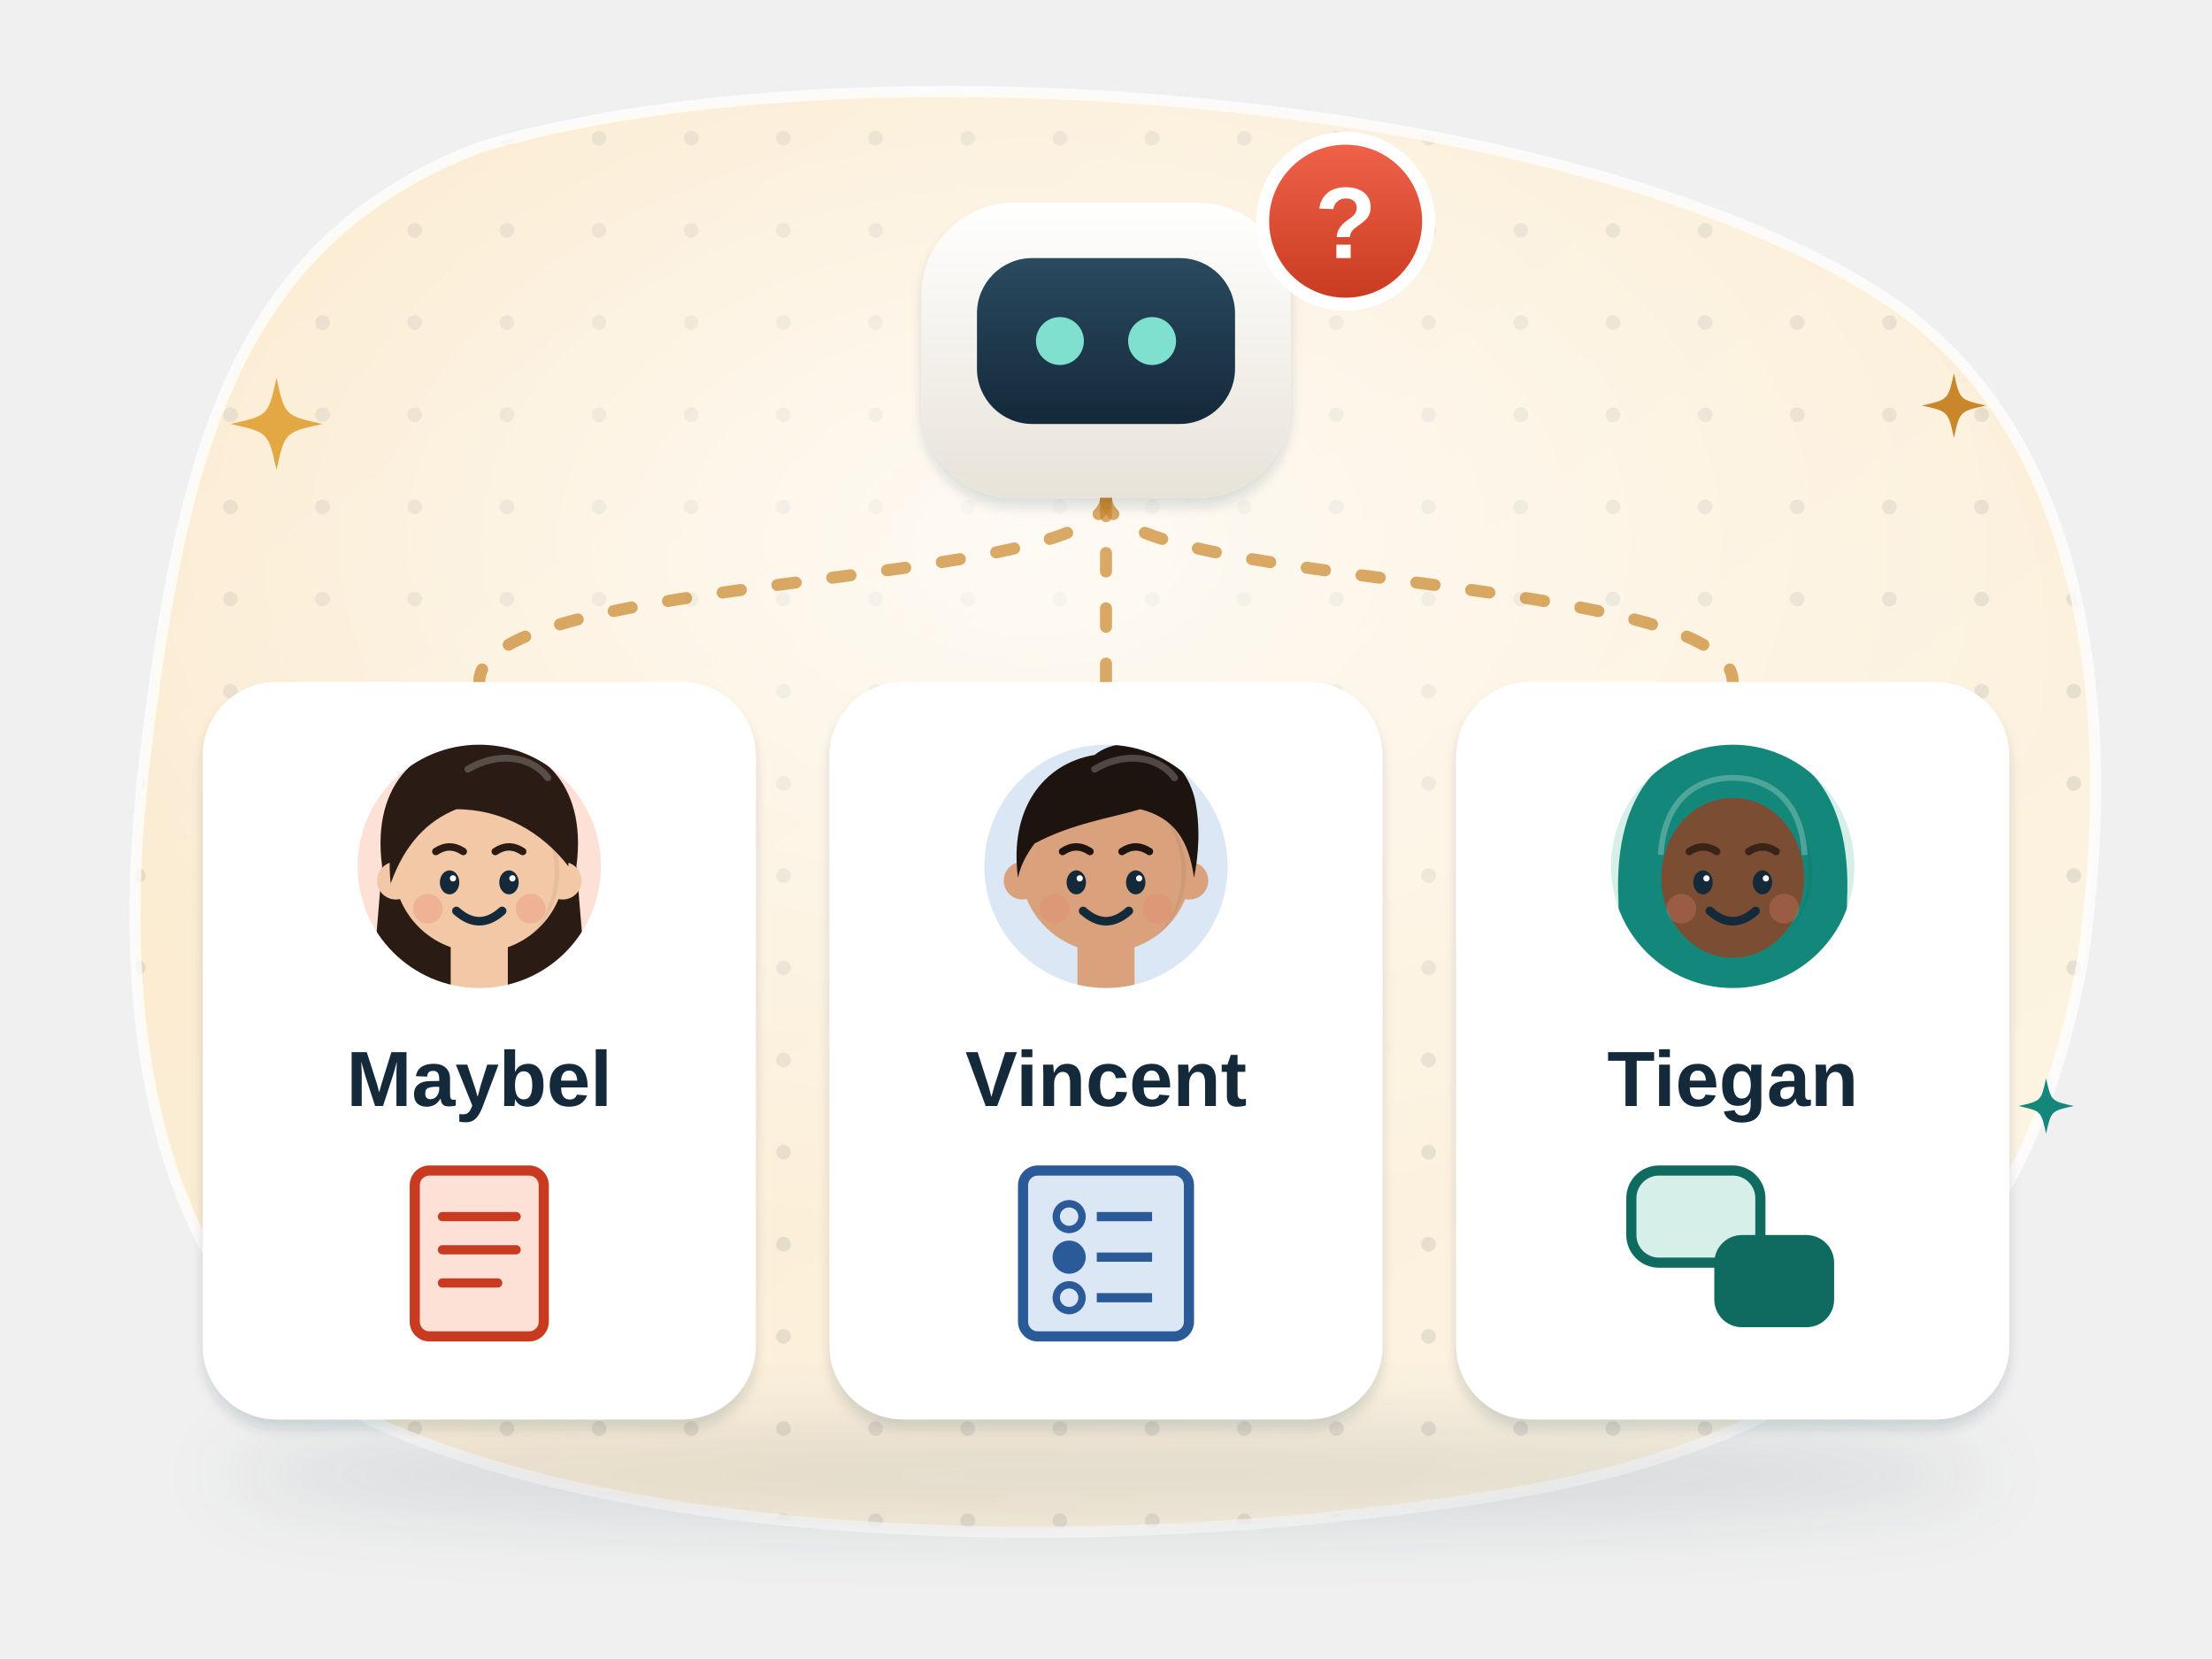
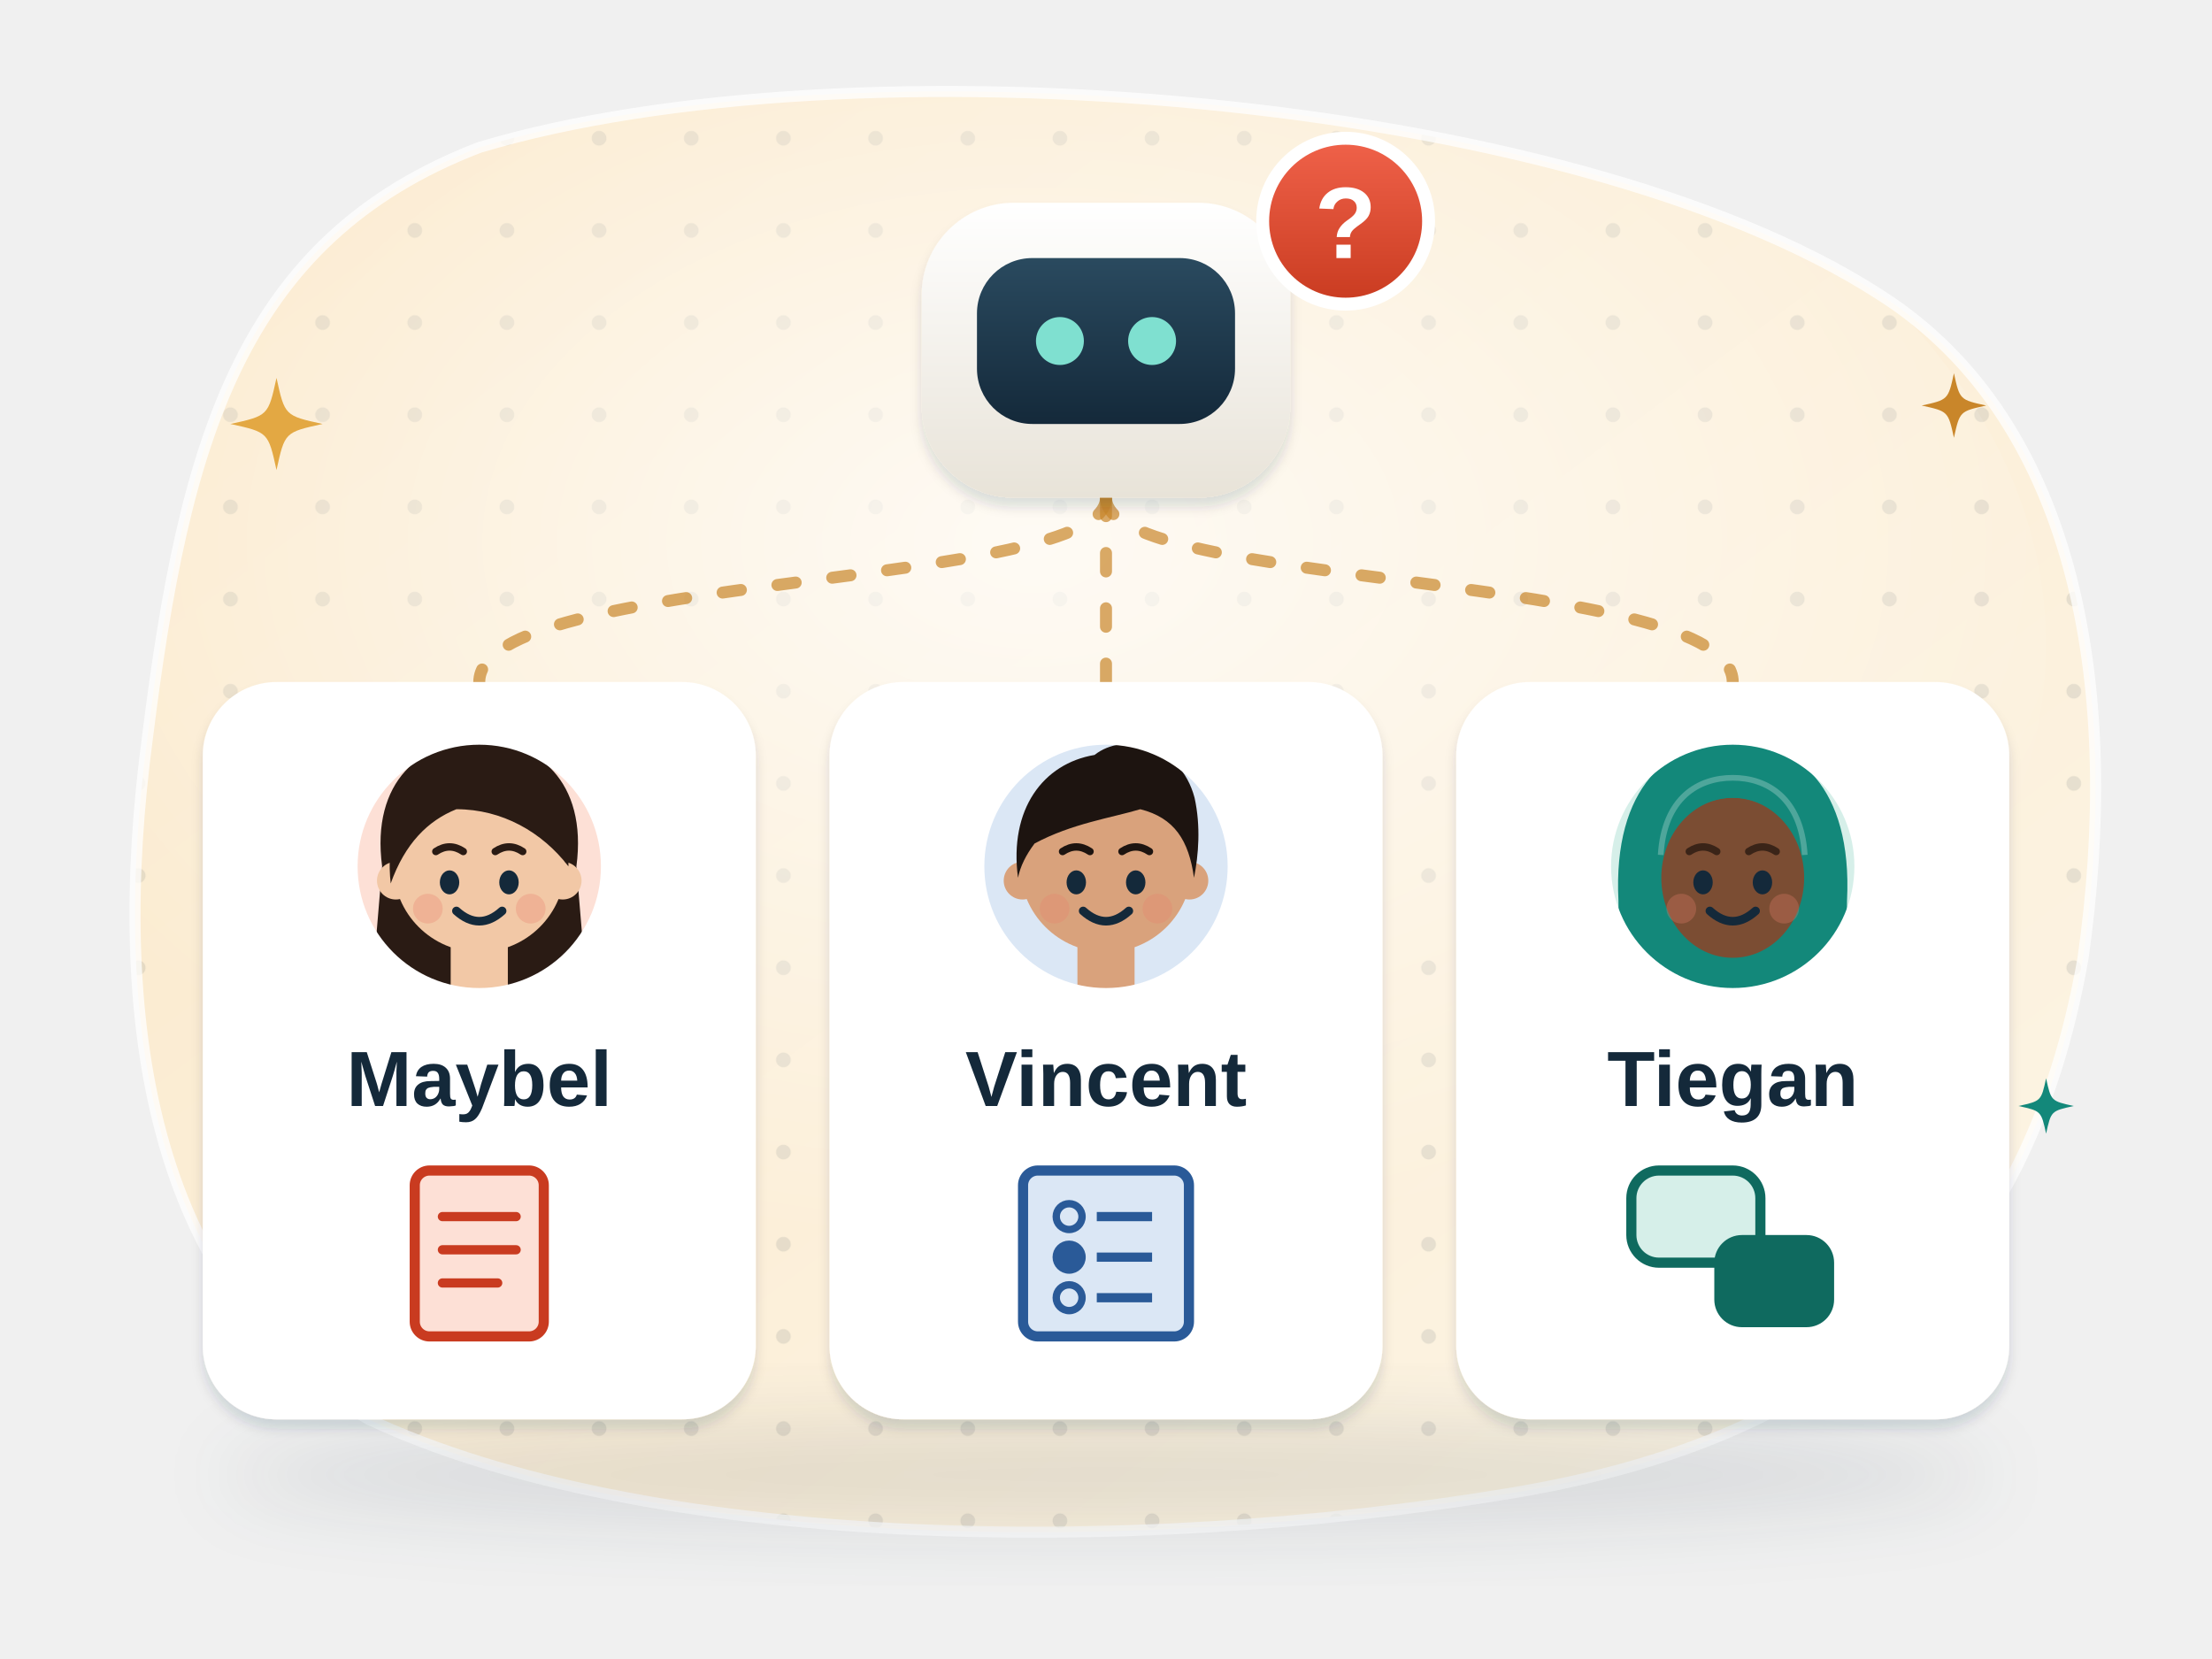
<svg xmlns="http://www.w3.org/2000/svg" viewBox="0 0 240 180" fill="none" role="img" aria-label="Three student scenario cards, Maybel with an essay, Vincent with an in-class test and Tiegan in a class discussion, each linked to an AI assistant with a question mark: is this ethical?">
  <style>
.w13h6-tw{animation:w13h6-tw 3.2s ease-in-out infinite;transform-box:fill-box;transform-origin:center}@keyframes w13h6-tw{0%,100%{opacity:.4;transform:scale(.6)}50%{opacity:1;transform:scale(1)}}.w13h6-fl{animation:w13h6-fl 6s ease-in-out infinite}@keyframes w13h6-fl{50%{transform:translateY(-3px)}}.w13h6-bl{animation:w13h6-bl 5s infinite;transform-box:fill-box;transform-origin:center}@keyframes w13h6-bl{0%,94%,100%{transform:scaleY(1)}97%{transform:scaleY(.1)}}

.w13h6-q{animation:w13h6-q 3s ease-in-out infinite;transform-box:fill-box;transform-origin:center}@keyframes w13h6-q{50%{transform:scale(1.12)}}
.w13h6-flow{stroke-dasharray:2 4;animation:w13h6-flow 1.6s linear infinite}@keyframes w13h6-flow{to{stroke-dashoffset:-12}}
@media (prefers-reduced-motion: reduce) { * { animation: none !important; } }
</style>
  <defs>
    <linearGradient id="w13h6-bg" x1="0" y1="0" x2="1" y2="1">
      <stop offset="0" stop-color="#fbe8c9" />
      <stop offset="1" stop-color="#fcf5e6" />
    </linearGradient>
    <pattern id="w13h6-dots" width="10" height="10" patternUnits="userSpaceOnUse">
      <circle cx="5" cy="5" r=".8" fill="#14293a" fill-opacity=".09" />
    </pattern>
    <clipPath id="w13h6-clip">
      <path d="M52 16C92 4 170 10 204 32c22 14 26 44 22 72-6 34-26 52-62 58-42 7-94 6-124-8C16 140 12 110 16 80c4-32 10-54 36-64z" />
    </clipPath>
    <radialGradient id="w13h6-glow" cx=".5" cy=".42" r=".55">
      <stop offset="0" stop-color="#fff" stop-opacity=".75" />
      <stop offset="1" stop-color="#fff" stop-opacity="0" />
    </radialGradient>
    <filter id="w13h6-sh" x="-25%" y="-25%" width="150%" height="170%">
      <feDropShadow dx="0" dy="4" stdDeviation="4" flood-color="#14293a" flood-opacity=".16" />
      <feDropShadow dx="0" dy="1" stdDeviation=".6" flood-color="#14293a" flood-opacity=".14" />
    </filter>
    <filter id="w13h6-sh2" x="-30%" y="-30%" width="160%" height="180%">
      <feDropShadow dx="0" dy="2" stdDeviation="2" flood-color="#14293a" flood-opacity=".16" />
      <feDropShadow dx="0" dy=".6" stdDeviation=".4" flood-color="#14293a" flood-opacity=".12" />
    </filter>
    <filter id="w13h6-blur" x="-20%" y="-50%" width="140%" height="200%">
      <feGaussianBlur stdDeviation="4" />
    </filter>
    <linearGradient id="w13h6-shine" x1="0" y1="0" x2="0" y2="1">
      <stop offset="0" stop-color="#fff" stop-opacity=".6" />
      <stop offset="1" stop-color="#fff" stop-opacity="0" />
    </linearGradient>
    <linearGradient id="w13h6-paper" x1="0" y1="0" x2="0" y2="1">
      <stop offset="0" stop-color="#ffffff" />
      <stop offset="1" stop-color="#f6efe1" />
    </linearGradient>
    <linearGradient id="w13h6-rb" x1="0" y1="0" x2="0" y2="1">
      <stop offset="0" stop-color="#ffffff" />
      <stop offset="1" stop-color="#e8e3d8" />
    </linearGradient>
    <linearGradient id="w13h6-vs" x1="0" y1="0" x2="0" y2="1">
      <stop offset="0" stop-color="#2a4a5f" />
      <stop offset="1" stop-color="#14293a" />
    </linearGradient>
    <linearGradient id="w13h6-qb" x1="0" y1="0" x2="0" y2="1">
      <stop offset="0" stop-color="#f0624a" />
      <stop offset="1" stop-color="#c93b20" />
    </linearGradient>
    <clipPath id="w13h6-av0">
      <circle cx="52" cy="94" r="14" />
    </clipPath>
    <clipPath id="w13h6-av1">
      <circle cx="120" cy="94" r="14" />
    </clipPath>
    <clipPath id="w13h6-av2">
      <circle cx="188" cy="94" r="14" />
    </clipPath>
  </defs>
  <path d="M52 16C92 4 170 10 204 32c22 14 26 44 22 72-6 34-26 52-62 58-42 7-94 6-124-8C16 140 12 110 16 80c4-32 10-54 36-64z" fill="url(#w13h6-bg)" />
  <g clip-path="url(#w13h6-clip)">
    <rect width="240" height="180" fill="url(#w13h6-dots)" />
    <ellipse cx="112" cy="70" rx="110" ry="70" fill="url(#w13h6-glow)" />
  </g>
  <path d="M52 16C92 4 170 10 204 32c22 14 26 44 22 72-6 34-26 52-62 58-42 7-94 6-124-8C16 140 12 110 16 80c4-32 10-54 36-64z" fill="none" stroke="#fff" stroke-opacity=".75" stroke-width="1.2" />
  <ellipse cx="120" cy="160" rx="96" ry="6" fill="#14293a" opacity=".11" filter="url(#w13h6-blur)" />
  <path class="w13h6-flow" d="M120 54C120 64 52 62 52 74" stroke="#c9862a" stroke-opacity=".7" stroke-width="1.3" fill="none" stroke-linecap="round" />
  <path class="w13h6-flow" d="M120 54C120 64 120 62 120 74" stroke="#c9862a" stroke-opacity=".7" stroke-width="1.3" fill="none" stroke-linecap="round" />
  <path class="w13h6-flow" d="M120 54C120 64 188 62 188 74" stroke="#c9862a" stroke-opacity=".7" stroke-width="1.3" fill="none" stroke-linecap="round" />
  <g class="w13h6-fl">
    <g filter="url(#w13h6-sh)">
      <rect x="100" y="22" width="40" height="32" rx="10" fill="url(#w13h6-rb)" />
    </g>
    <rect x="106" y="28" width="28" height="18" rx="6" fill="url(#w13h6-vs)" />
    <g class="w13h6-bl">
      <circle cx="115" cy="37" r="2.6" fill="#7fe0d0" />
      <circle cx="125" cy="37" r="2.6" fill="#7fe0d0" />
    </g>
    <g class="w13h6-q">
      <circle cx="146" cy="24" r="9" fill="url(#w13h6-qb)" stroke="#fff" stroke-width="1.4" />
      <text x="146" y="28" font-family="'Helvetica Neue', Arial, sans-serif" font-size="11" font-weight="700" fill="#fff" text-anchor="middle">?</text>
    </g>
  </g>
  <g filter="url(#w13h6-sh)">
    <rect x="22" y="74" width="60" height="80" rx="8" fill="#fff" />
  </g>
  <path d="M30 74.8h44" stroke="#fff" stroke-width="1.2" stroke-linecap="round" opacity=".9" />
  <circle cx="52" cy="94" r="14" fill="#fde0d6" />
  <g clip-path="url(#w13h6-av0)">
    <g transform="translate(52 94) scale(0.62)">
      <path d="M-17 0C-19-15-10-22 0-22C10-22 19-15 17 0L19 24C12 29-12 29-19 24z" fill="#2a1b14" />
      <path d="M-25 58C-25 37-16 25 0 25C16 25 25 37 25 58z" fill="#e64626" />
      <path d="M6 25.6C17 27.5 25 38 25 58H14C15 46 12 34 6 25.6z" fill="#14293a" opacity=".13" />
-       <path d="M-15 31C-19 36-20 42-20 50" stroke="#fff" stroke-opacity=".25" stroke-width="2" stroke-linecap="round" fill="none" />
      <path d="M-9 25.5L0 33L9 25.5L5 24H-5z" fill="#b8381c" />
      <rect x="-5" y="9" width="10" height="17" rx="4" fill="#f2c8a6" />
      <path d="M-6.5 25L0 31L6.5 25z" fill="#f2c8a6" />
      <circle cx="-14.6" cy="2.5" r="3.3" fill="#f2c8a6" />
      <circle cx="14.6" cy="2.5" r="3.3" fill="#f2c8a6" />
      <circle r="15" fill="#f2c8a6" />
-       <path d="M8 -11A15 15 0 0 1 8 13A13 15 0 0 0 8 -11z" fill="#14293a" opacity=".06" />
      <path d="M-15.5 3C-17-11-9-19 1-19C10-19 16-12 15.6 0C11-6 4-10-4-10C-9-8-13-4-15.5 3z" fill="#2a1b14" />
-       <path d="M-2-17C3-20 9-19.5 12-15.5" stroke="#fff" stroke-width="1.2" stroke-linecap="round" opacity=".22" fill="none" />
      <g class="w13h6-bl">
        <ellipse cx="-5.2" cy="2.8" rx="1.7" ry="2.1" fill="#14293a" />
        <ellipse cx="5.2" cy="2.8" rx="1.7" ry="2.1" fill="#14293a" />
      </g>
-       <circle cx="-4.6" cy="2.1" r=".55" fill="#fff" />
-       <circle cx="5.8" cy="2.1" r=".55" fill="#fff" />
      <path d="M-7.6-2.6q2.4-1.6 4.8 0M2.8-2.6q2.4-1.6 4.8 0" stroke="#2a1b14" stroke-width="1.3" stroke-linecap="round" fill="none" />
      <circle cx="-9" cy="7.4" r="2.6" fill="#e8806b" opacity=".3" />
      <circle cx="9" cy="7.4" r="2.6" fill="#e8806b" opacity=".3" />
      <path d="M-4 7.8q4 3.6 8 0" stroke="#14293a" stroke-width="1.5" stroke-linecap="round" fill="none" />
    </g>
  </g>
  <circle cx="52" cy="94" r="14" fill="none" stroke="#fff" stroke-width="1.6" />
  <text x="52" y="120" font-family="'Helvetica Neue', Arial, sans-serif" font-size="8.5" font-weight="700" fill="#14293a" text-anchor="middle">Maybel</text>
  <rect x="45" y="127" width="14" height="18" rx="1.6" fill="#fde0d6" stroke="#c93b20" stroke-width="1.1" />
  <path d="M48 132h8" stroke="#c93b20" stroke-width="1" stroke-linecap="round" />
  <path d="M48 135.6h8" stroke="#c93b20" stroke-width="1" stroke-linecap="round" />
  <path d="M48 139.2h6" stroke="#c93b20" stroke-width="1" stroke-linecap="round" />
  <g filter="url(#w13h6-sh)">
    <rect x="90" y="74" width="60" height="80" rx="8" fill="#fff" />
  </g>
  <path d="M98 74.8h44" stroke="#fff" stroke-width="1.2" stroke-linecap="round" opacity=".9" />
  <circle cx="120" cy="94" r="14" fill="#dbe7f5" />
  <g clip-path="url(#w13h6-av1)">
    <g transform="translate(120 94) scale(0.62)">
      <path d="M-25 58C-25 37-16 25 0 25C16 25 25 37 25 58z" fill="#2f6db5" />
      <path d="M6 25.6C17 27.5 25 38 25 58H14C15 46 12 34 6 25.6z" fill="#14293a" opacity=".13" />
-       <path d="M-15 31C-19 36-20 42-20 50" stroke="#fff" stroke-opacity=".25" stroke-width="2" stroke-linecap="round" fill="none" />
      <path d="M-9 25.5L0 33L9 25.5L5 24H-5z" fill="#24569a" />
      <rect x="-5" y="9" width="10" height="17" rx="4" fill="#d9a27c" />
      <path d="M-6.5 25L0 31L6.5 25z" fill="#d9a27c" />
      <circle cx="-14.6" cy="2.5" r="3.3" fill="#d9a27c" />
      <circle cx="14.6" cy="2.5" r="3.3" fill="#d9a27c" />
      <circle r="15" fill="#d9a27c" />
-       <path d="M8 -11A15 15 0 0 1 8 13A13 15 0 0 0 8 -11z" fill="#14293a" opacity=".06" />
      <path d="M-15.4 2C-17-10-11-18-2-19.5C3-23.5 13-21.5 15.5-12C16.6-7 16.2-2 15.4 2C14.5-4.5 12-8.5 6-10C1-8.5-6-7.5-12.5-4C-14-2-15 0-15.4 2z" fill="#1d1410" />
-       <path d="M-2-17C3-20 9-19.5 12-15.5" stroke="#fff" stroke-width="1.2" stroke-linecap="round" opacity=".22" fill="none" />
      <g class="w13h6-bl">
        <ellipse cx="-5.2" cy="2.8" rx="1.7" ry="2.1" fill="#14293a" />
        <ellipse cx="5.2" cy="2.8" rx="1.7" ry="2.1" fill="#14293a" />
      </g>
-       <circle cx="-4.6" cy="2.1" r=".55" fill="#fff" />
-       <circle cx="5.8" cy="2.1" r=".55" fill="#fff" />
      <path d="M-7.6-2.6q2.4-1.6 4.8 0M2.8-2.6q2.4-1.6 4.8 0" stroke="#1d1410" stroke-width="1.3" stroke-linecap="round" fill="none" />
      <circle cx="-9" cy="7.4" r="2.6" fill="#e8806b" opacity=".3" />
      <circle cx="9" cy="7.4" r="2.6" fill="#e8806b" opacity=".3" />
      <path d="M-4 7.8q4 3.6 8 0" stroke="#14293a" stroke-width="1.5" stroke-linecap="round" fill="none" />
    </g>
  </g>
  <circle cx="120" cy="94" r="14" fill="none" stroke="#fff" stroke-width="1.6" />
  <text x="120" y="120" font-family="'Helvetica Neue', Arial, sans-serif" font-size="8.5" font-weight="700" fill="#14293a" text-anchor="middle">Vincent</text>
  <rect x="111" y="127" width="18" height="18" rx="1.6" fill="#dbe7f5" stroke="#2a5a98" stroke-width="1.1" />
  <circle cx="116" cy="132" r="1.4" fill="none" stroke="#2a5a98" stroke-width=".8" />
  <path d="M119 132h6" stroke="#2a5a98" stroke-width="1" />
  <circle cx="116" cy="136.4" r="1.4" fill="#2a5a98" stroke="#2a5a98" stroke-width=".8" />
  <path d="M119 136.4h6" stroke="#2a5a98" stroke-width="1" />
  <circle cx="116" cy="140.8" r="1.4" fill="none" stroke="#2a5a98" stroke-width=".8" />
  <path d="M119 140.8h6" stroke="#2a5a98" stroke-width="1" />
  <g filter="url(#w13h6-sh)">
    <rect x="158" y="74" width="60" height="80" rx="8" fill="#fff" />
  </g>
  <path d="M166 74.8h44" stroke="#fff" stroke-width="1.2" stroke-linecap="round" opacity=".9" />
  <circle cx="188" cy="94" r="14" fill="#d6efe9" />
  <g clip-path="url(#w13h6-av2)">
    <g transform="translate(188 94) scale(0.62)">
      <path d="M-20 6C-21-14-11-22 0-22C11-22 21-14 20 6C20 20 16 30 0 34C-16 30-20 20-20 6z" fill="#13887a" />
      <path d="M-25 58C-25 37-16 25 0 25C16 25 25 37 25 58z" fill="#13887a" />
      <path d="M6 25.6C17 27.5 25 38 25 58H14C15 46 12 34 6 25.6z" fill="#14293a" opacity=".13" />
-       <path d="M-15 31C-19 36-20 42-20 50" stroke="#fff" stroke-opacity=".25" stroke-width="2" stroke-linecap="round" fill="none" />
      <path d="M-14 22C-10 32 10 32 14 22L12 30C6 36-6 36-12 30z" fill="#13887a" />
      <path d="M-14 22C-10 32 10 32 14 22" stroke="#14293a" stroke-opacity=".15" stroke-width="1" fill="none" />
      <ellipse cy="2" rx="12.5" ry="14" fill="#7b4d33" />
-       <path d="M8 -11A15 15 0 0 1 8 13A13 15 0 0 0 8 -11z" fill="#14293a" opacity=".06" />
      <path d="M-12.6 -2C-12-12-6-15.5 0-15.5C6-15.5 12-12 12.6-2C10-9 5-12 0-12C-5-12-10-9-12.6-2z" fill="#13887a" />
      <path d="M-12.6 -2C-12-12-6-15.5 0-15.5C6-15.5 12-12 12.6-2" stroke="#fff" stroke-opacity=".25" stroke-width="1" fill="none" />
      <g class="w13h6-bl">
        <ellipse cx="-5.2" cy="2.8" rx="1.7" ry="2.1" fill="#14293a" />
        <ellipse cx="5.2" cy="2.8" rx="1.7" ry="2.1" fill="#14293a" />
      </g>
-       <circle cx="-4.6" cy="2.1" r=".55" fill="#fff" />
-       <circle cx="5.8" cy="2.1" r=".55" fill="#fff" />
      <path d="M-7.6-2.6q2.4-1.6 4.8 0M2.8-2.6q2.4-1.6 4.8 0" stroke="#3a2418" stroke-width="1.3" stroke-linecap="round" fill="none" />
      <circle cx="-9" cy="7.4" r="2.6" fill="#e8806b" opacity=".3" />
      <circle cx="9" cy="7.4" r="2.6" fill="#e8806b" opacity=".3" />
      <path d="M-4 7.8q4 3.6 8 0" stroke="#14293a" stroke-width="1.5" stroke-linecap="round" fill="none" />
    </g>
  </g>
  <circle cx="188" cy="94" r="14" fill="none" stroke="#fff" stroke-width="1.6" />
  <text x="188" y="120" font-family="'Helvetica Neue', Arial, sans-serif" font-size="8.5" font-weight="700" fill="#14293a" text-anchor="middle">Tiegan</text>
  <rect x="177" y="127" width="14" height="10" rx="3" fill="#d6efe9" stroke="#0f6a5f" stroke-width="1.1" />
  <rect x="186" y="134" width="13" height="10" rx="3" fill="#0f6a5f" />
  <path class="w13h6-tw" d="M30 41C30.9 45.1 30.9 45.1 35 46C30.9 46.9 30.9 46.9 30 51C29.1 46.9 29.1 46.9 25 46C29.1 45.1 29.1 45.1 30 41z" fill="#e3a843" />
  <path class="w13h6-tw" style="animation-delay:-1.3s" d="M212 40.5C212.63 43.37 212.63 43.37 215.5 44C212.63 44.63 212.63 44.63 212 47.5C211.37 44.63 211.37 44.63 208.5 44C211.37 43.37 211.37 43.37 212 40.5z" fill="#c9862a" />
  <path class="w13h6-tw" style="animation-delay:-2.2s" d="M222 117C222.54 119.46 222.54 119.46 225 120C222.54 120.54 222.54 120.54 222 123C221.46 120.54 221.46 120.54 219 120C221.46 119.46 221.46 119.46 222 117z" fill="#13887a" />
</svg>
